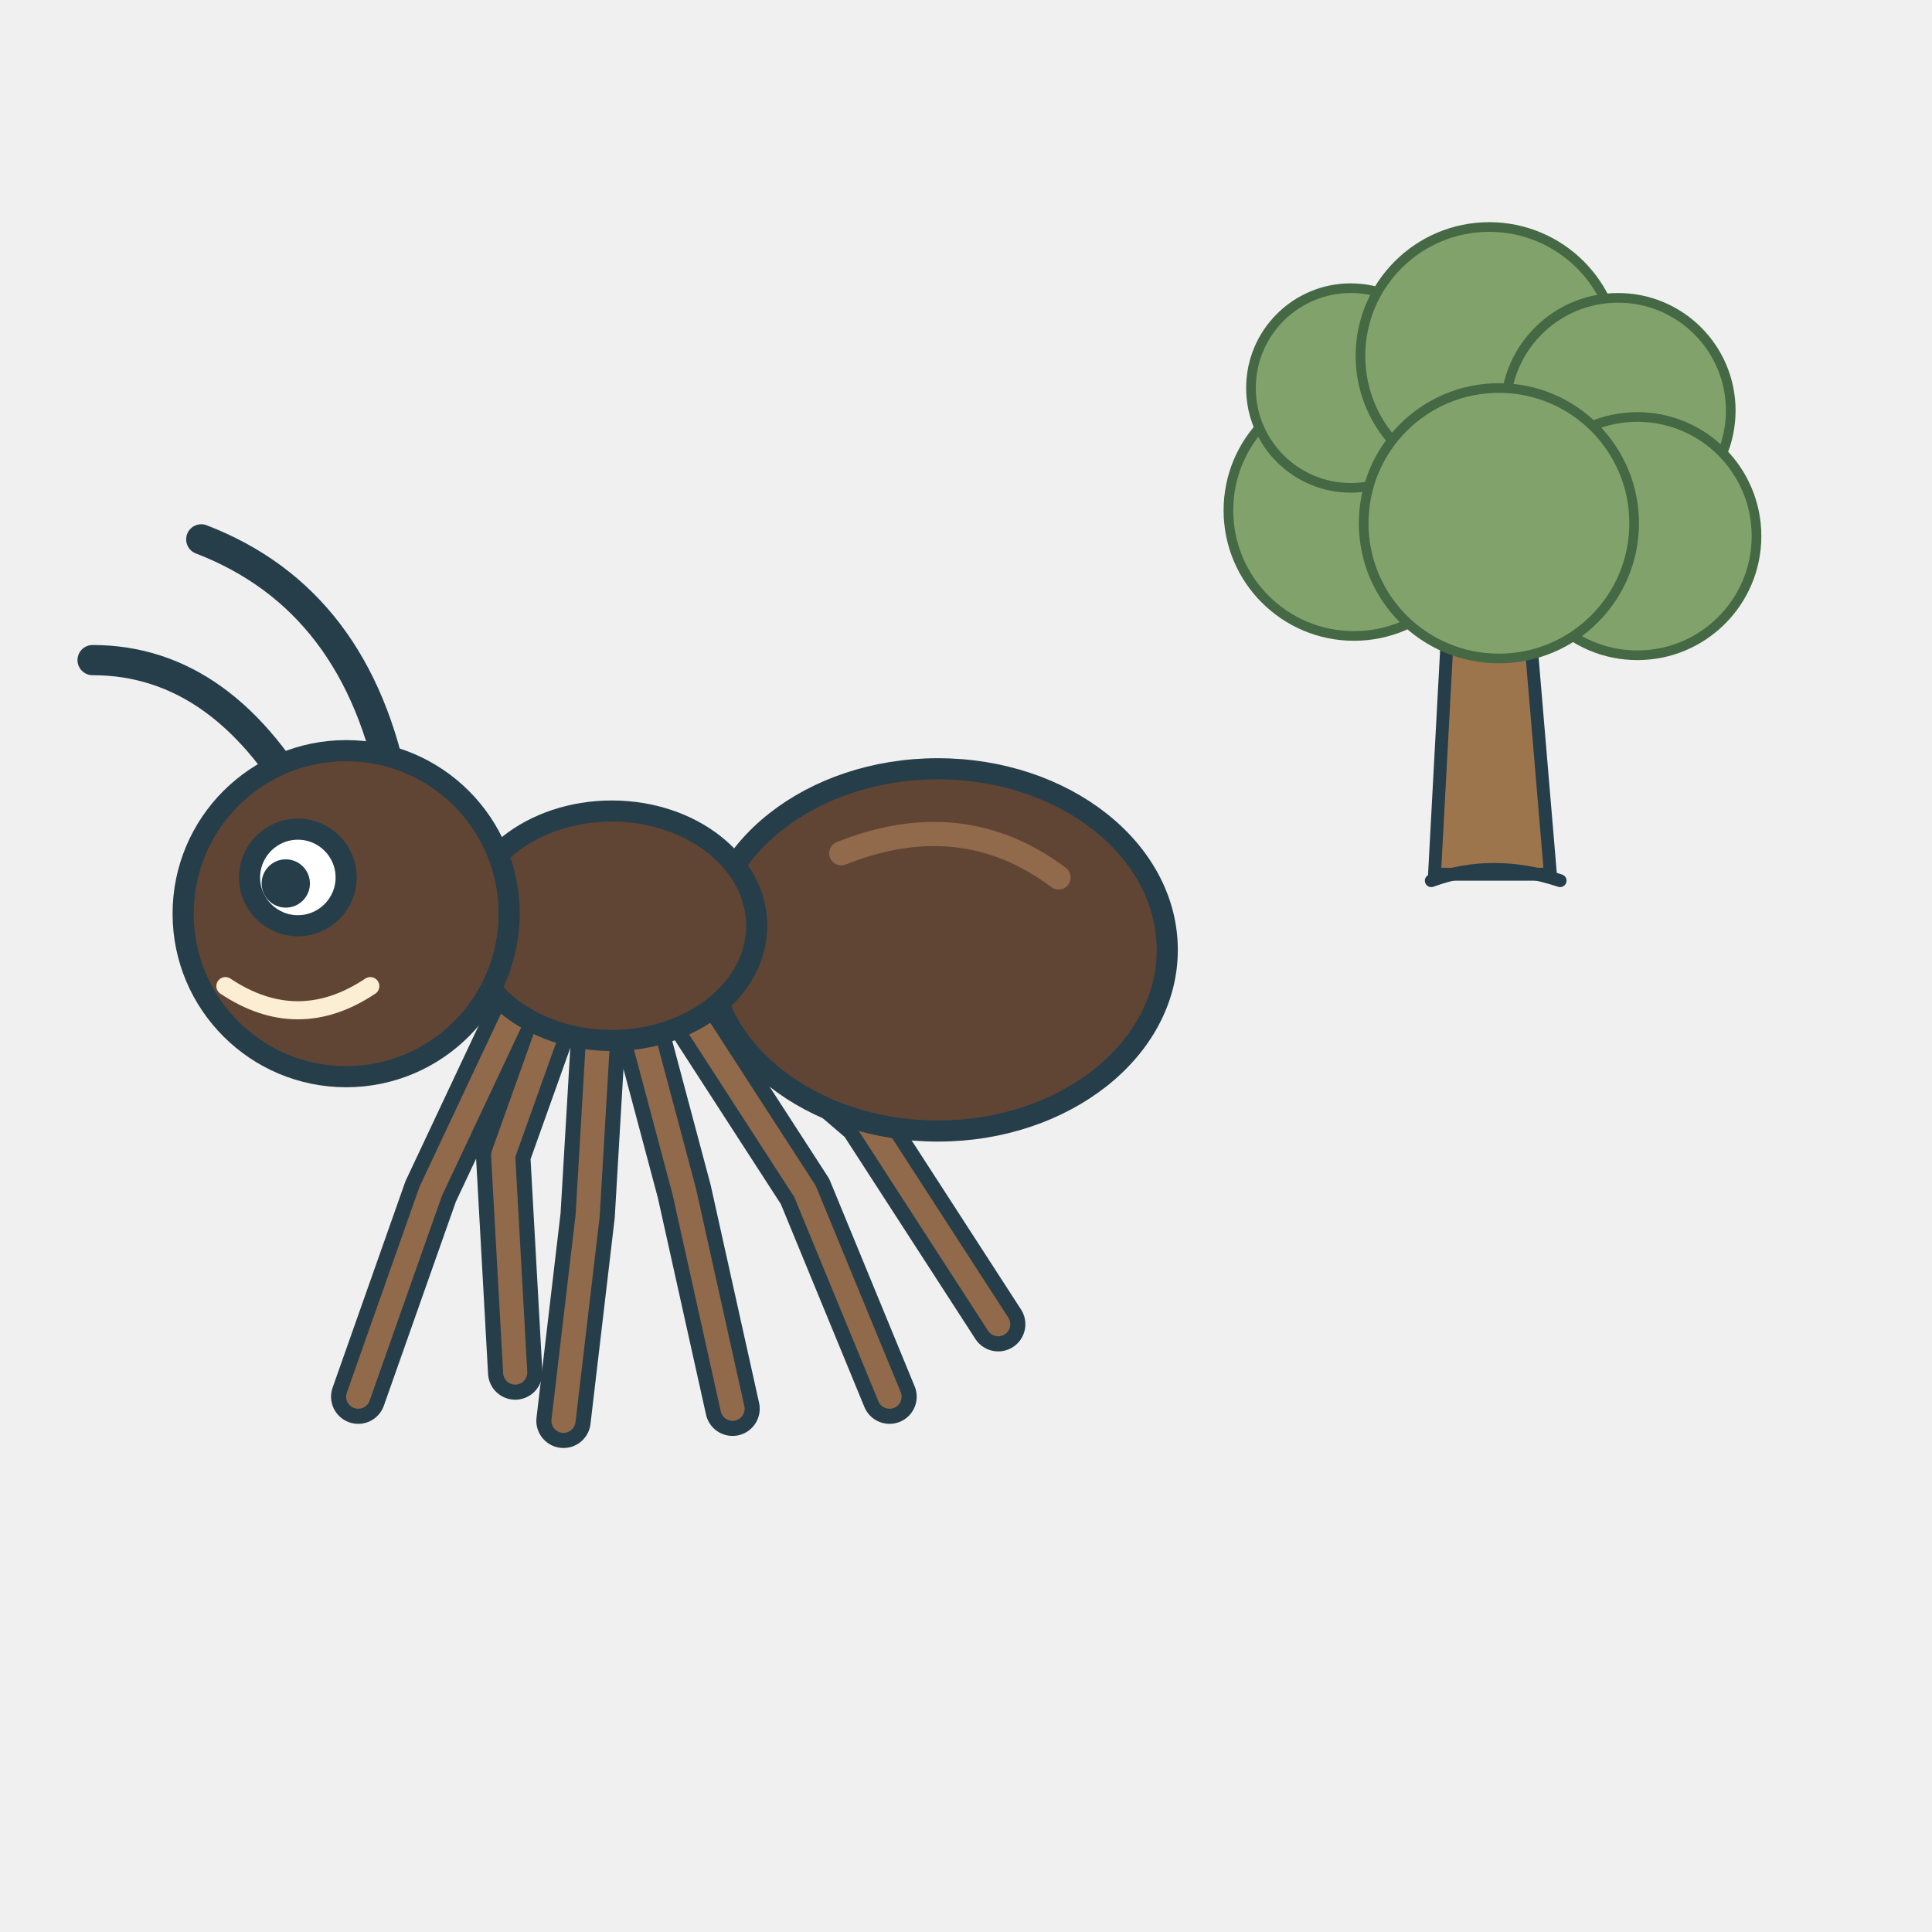
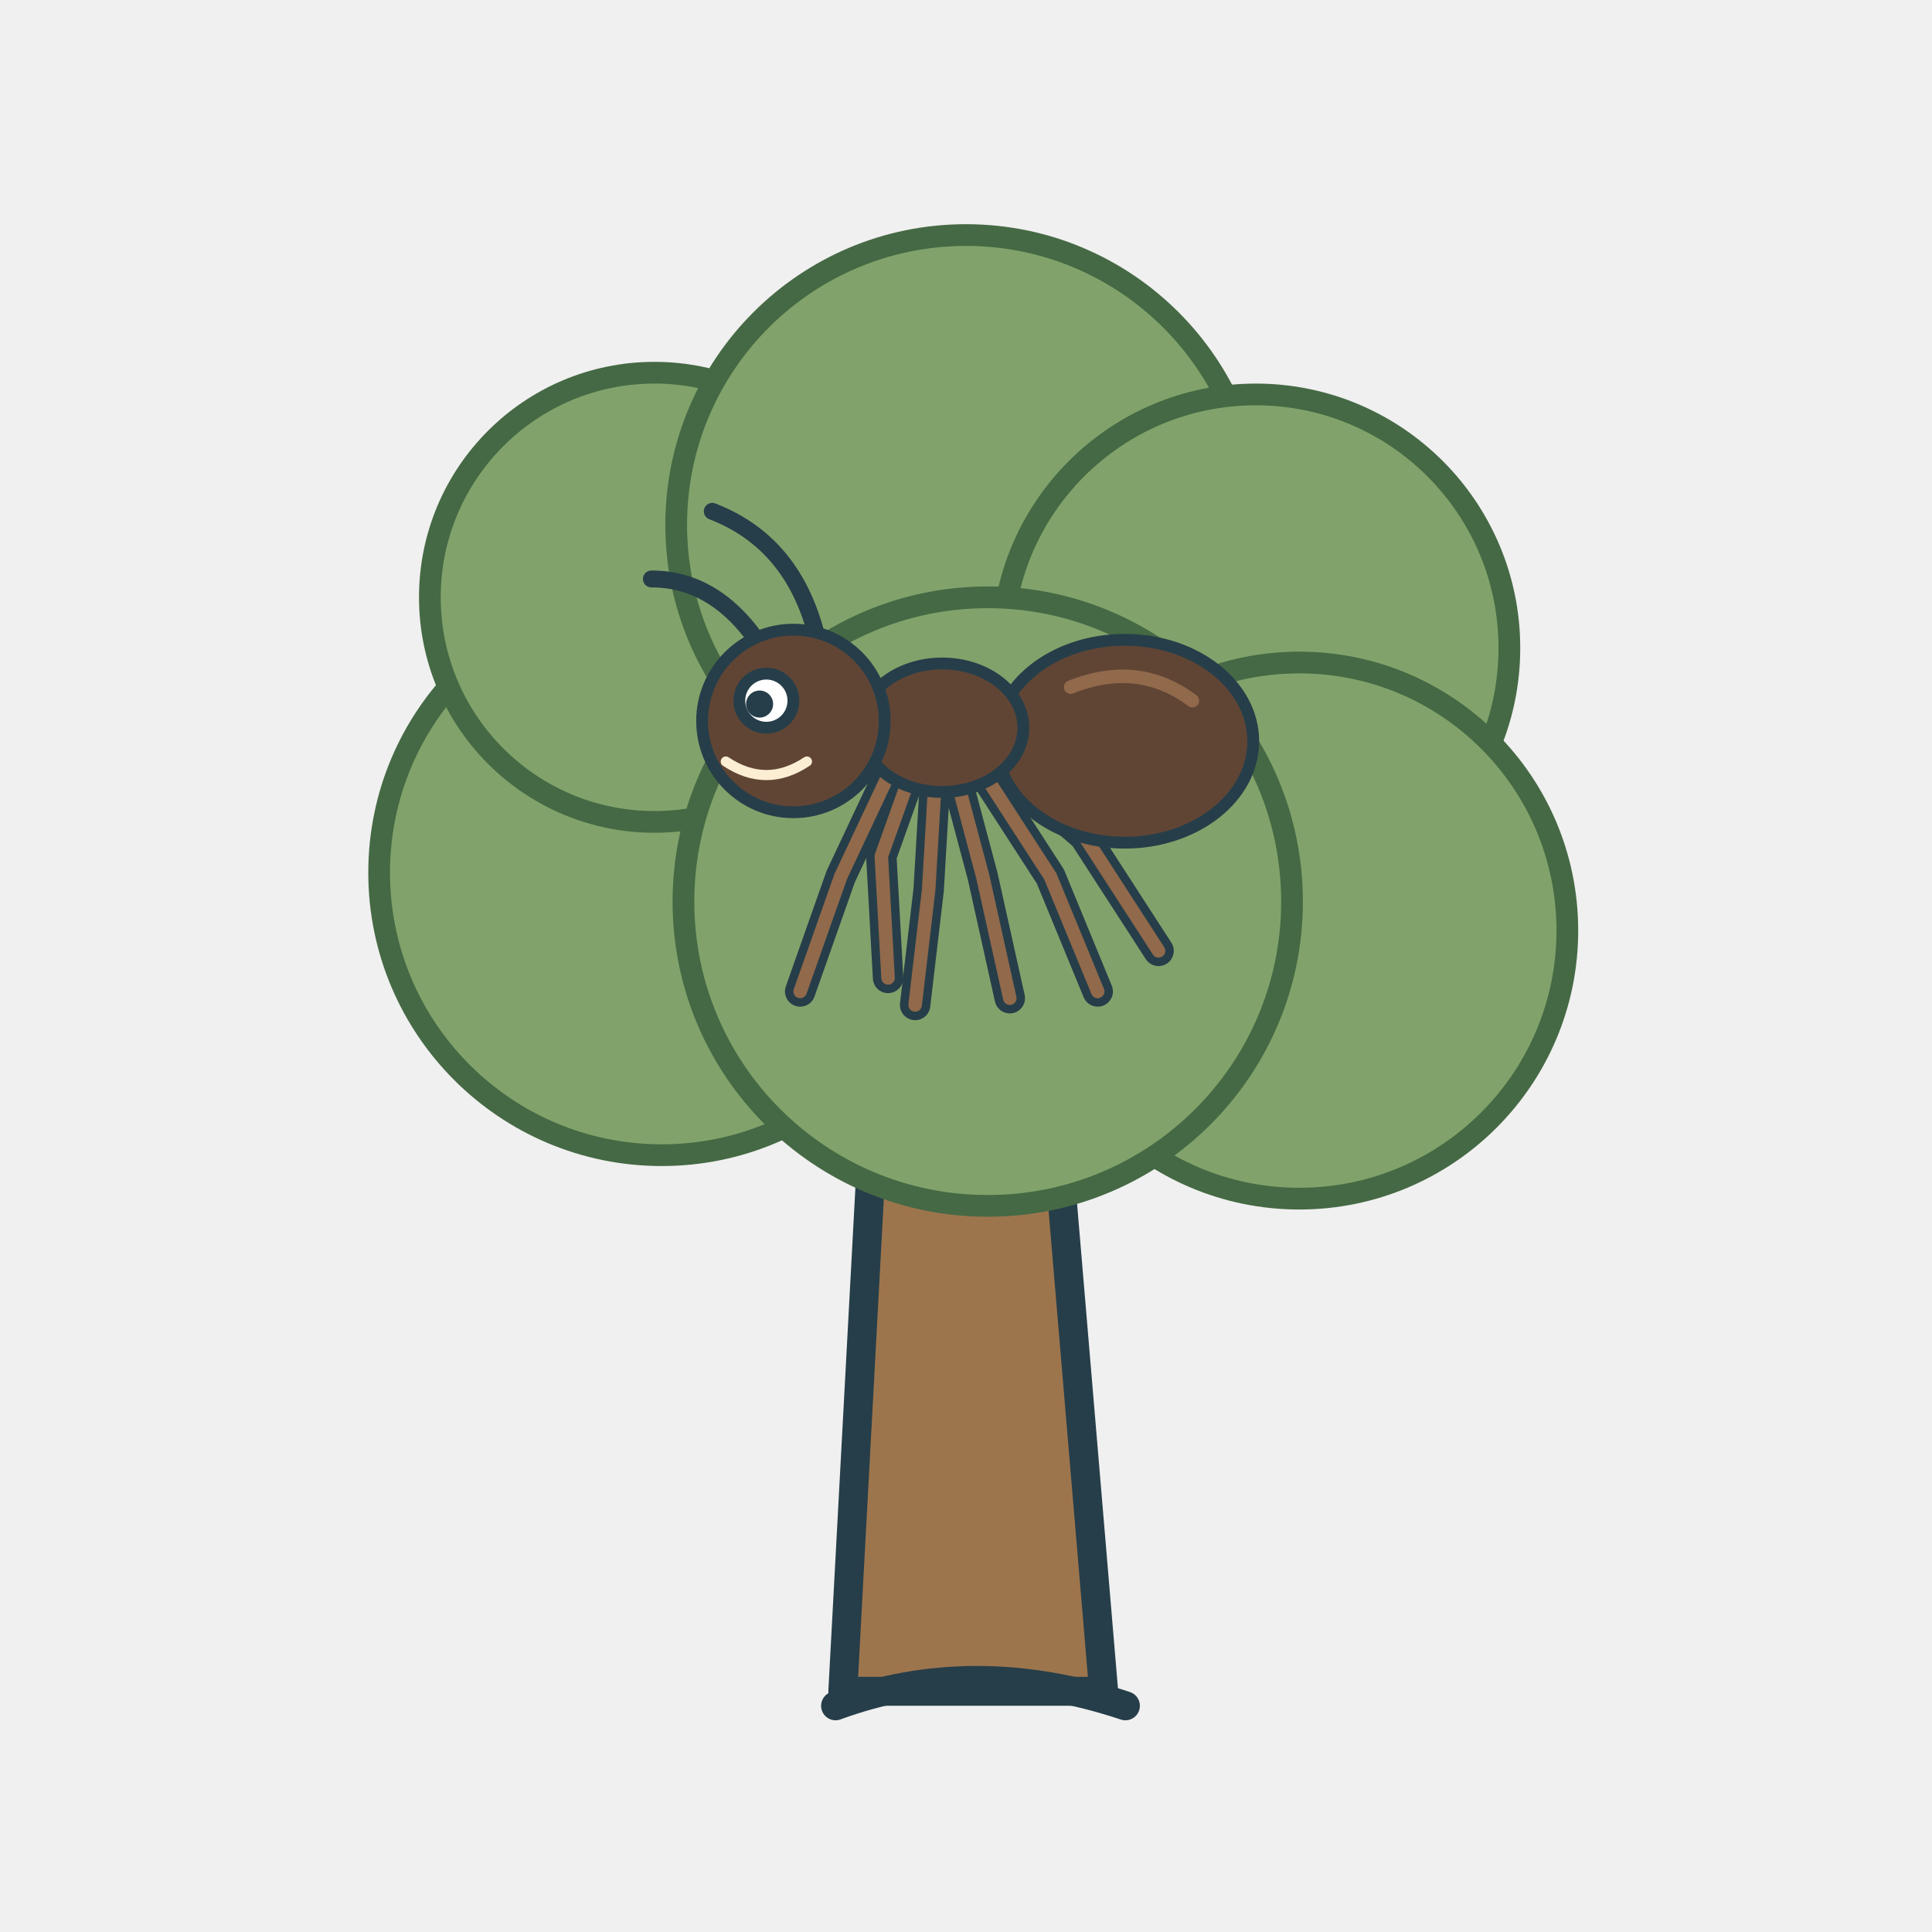
<svg xmlns="http://www.w3.org/2000/svg" viewBox="0 0 240 240">
  <g stroke="#263e49" stroke-width="3.5" stroke-linecap="round" stroke-linejoin="round">
-     <g transform="translate(-8 25) scale(.75)">
+     <g transform="translate(12 22) scale(.9)">
+       <path d="M103 209 L108 116 L88 97 L97 87 L121 109 L143 78 L154 88 L132 126 L139 209 Z" fill="#9d754d" stroke-width="4" />
+       <circle cx="78" cy="96" r="39" fill="#81a36b" stroke="#456944" stroke-width="3" />
+       <circle cx="77" cy="58" r="31" fill="#81a36b" stroke="#456944" stroke-width="3" />
+       <circle cx="120" cy="48" r="40" fill="#81a36b" stroke="#456944" stroke-width="3" />
+       <circle cx="160" cy="65" r="35" fill="#81a36b" stroke="#456944" stroke-width="3" />
+       <circle cx="166" cy="104" r="37" fill="#81a36b" stroke="#456944" stroke-width="3" />
+       <circle cx="123" cy="100" r="42" fill="#81a36b" stroke="#456944" stroke-width="3" />
+       <path d="M102 211 Q121 204 142 211" fill="none" stroke-width="4" />
+     </g>
+     <g transform="translate(70 40) scale(.42)">
      <g stroke="#263e49" stroke-width="3.5" stroke-linecap="round" stroke-linejoin="round">
        <path d="M98 130 L82 164 L70 198" fill="none" stroke="#263e49" stroke-width="9" />
        <path d="M110 134 L108 168 L104 202" fill="none" stroke="#263e49" stroke-width="9" />
        <path d="M122 130 L144 164 L158 198" fill="none" stroke="#263e49" stroke-width="9" />
        <path d="M104 130 L94 158 L96 194" fill="none" stroke="#263e49" stroke-width="9" />
        <path d="M116 134 L124 164 L132 200" fill="none" stroke="#263e49" stroke-width="9" />
        <path d="M126 128 L154 152 L176 186" fill="none" stroke="#263e49" stroke-width="9" />
        <path d="M98 130 L82 164 L70 198" fill="none" stroke="#91694b" stroke-width="4" />
        <path d="M110 134 L108 168 L104 202" fill="none" stroke="#91694b" stroke-width="4" />
        <path d="M122 130 L144 164 L158 198" fill="none" stroke="#91694b" stroke-width="4" />
        <path d="M104 130 L94 158 L96 194" fill="none" stroke="#91694b" stroke-width="4" />
        <path d="M116 134 L124 164 L132 200" fill="none" stroke="#91694b" stroke-width="4" />
        <path d="M126 128 L154 152 L176 186" fill="none" stroke="#91694b" stroke-width="4" />
        <path d="M76 98 Q70 66 44 56 M62 102 Q48 76 26 76" fill="none" stroke-width="5" />
        <ellipse cx="166" cy="124" rx="38" ry="30" fill="#604535" />
        <ellipse cx="112" cy="120" rx="24" ry="19" fill="#604535" />
        <circle cx="68" cy="118" r="27" fill="#604535" />
        <circle cx="60" cy="112" r="8" fill="#fff" />
        <circle cx="58" cy="113" r="4" fill="#263e49" stroke="none" />
        <path d="M48 130 Q60 138 72 130" fill="none" stroke="#fbeed3" stroke-width="3" />
        <path d="M150 108 Q170 100 186 112" fill="none" stroke="#91694b" stroke-width="4" />
      </g>
    </g>
-     <g transform="translate(137 25) scale(.4)">
-       <path d="M103 209 L108 116 L88 97 L97 87 L121 109 L143 78 L154 88 L132 126 L139 209 Z" fill="#9d754d" stroke-width="4" />
-       <circle cx="78" cy="96" r="39" fill="#81a36b" stroke="#456944" stroke-width="3" />
-       <circle cx="77" cy="58" r="31" fill="#81a36b" stroke="#456944" stroke-width="3" />
-       <circle cx="120" cy="48" r="40" fill="#81a36b" stroke="#456944" stroke-width="3" />
-       <circle cx="160" cy="65" r="35" fill="#81a36b" stroke="#456944" stroke-width="3" />
-       <circle cx="166" cy="104" r="37" fill="#81a36b" stroke="#456944" stroke-width="3" />
-       <circle cx="123" cy="100" r="42" fill="#81a36b" stroke="#456944" stroke-width="3" />
-       <path d="M102 211 Q121 204 142 211" fill="none" stroke-width="4" />
-     </g>
  </g>
</svg>
